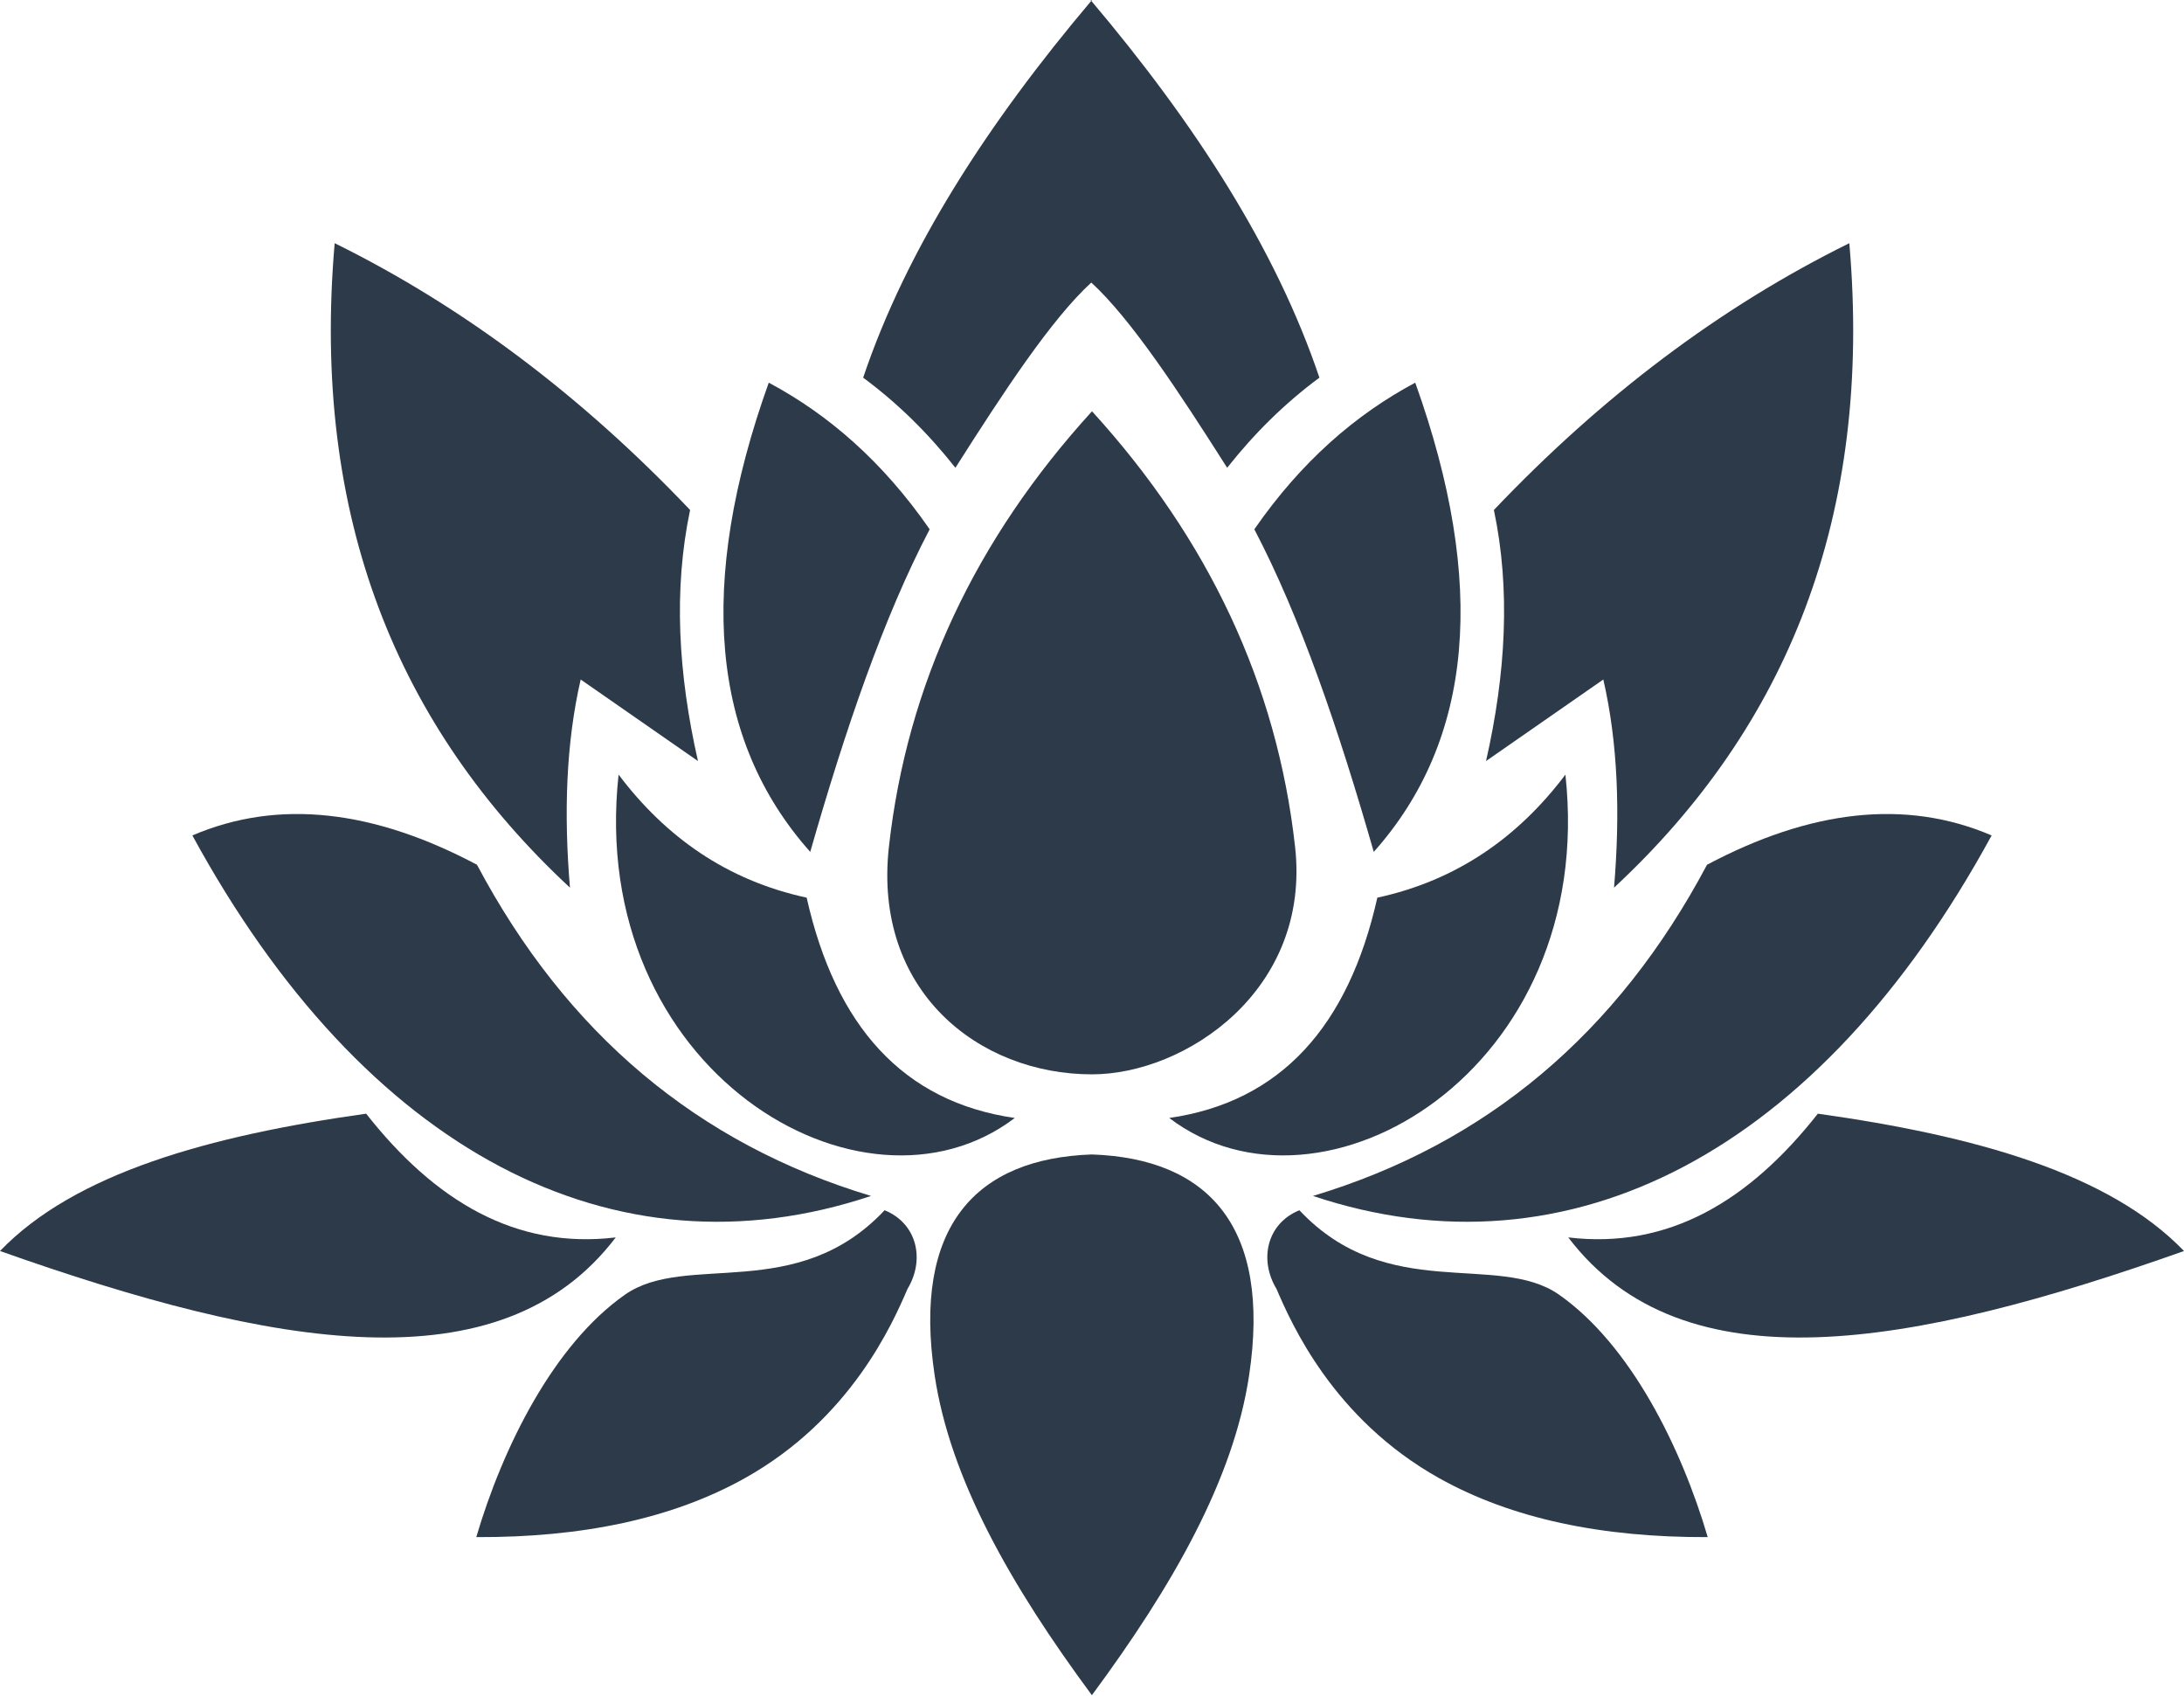
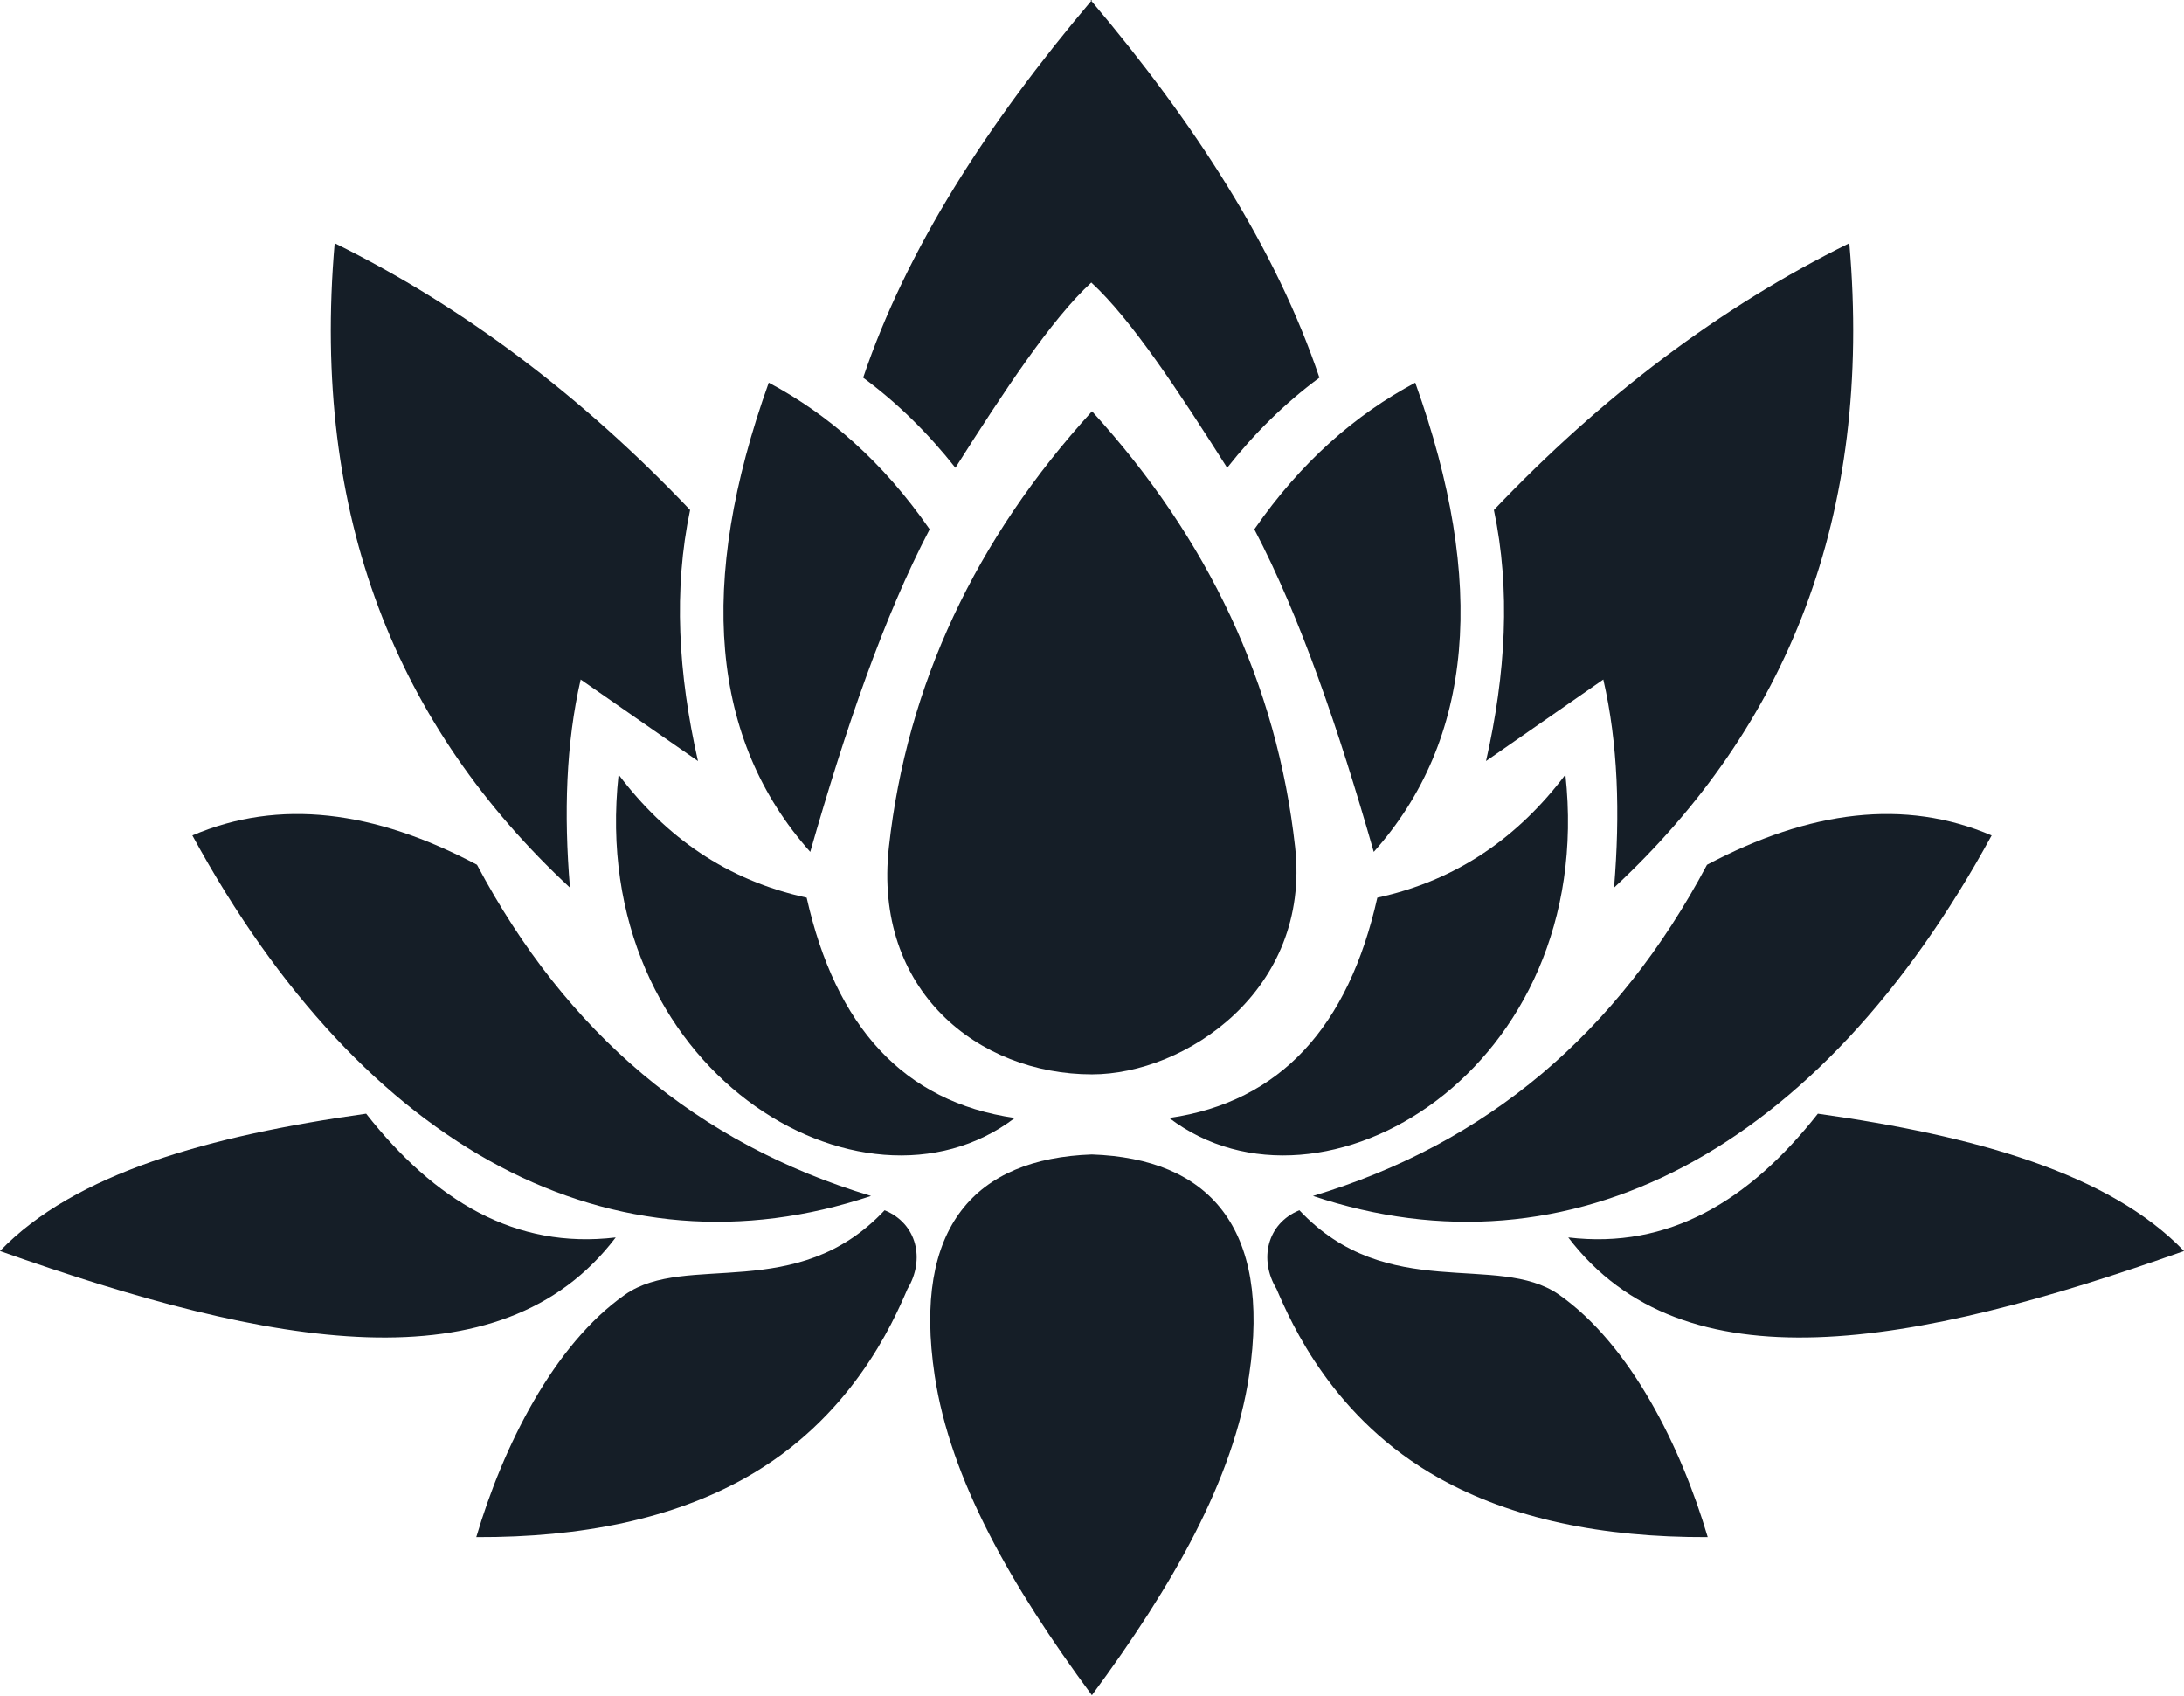
<svg xmlns="http://www.w3.org/2000/svg" version="1.1" id="Layer_1" x="0px" y="0px" viewBox="0 0 4000 3104.126" enable-background="new 0 0 4000 3104.126">
-   <g fill="rgb(44, 58, 73)">
+   <g fill="rgb(21, 30, 39)">
    <path d="M1998.69,517.355c-73.214,67.241-160.303,199.795-248.854,339.227c-49.462-62.706-105.45-118.088-168.959-165.03 C1659.961,456.903,1807.892,226.945,2000,0l-2.62,0c192.108,226.945,340.039,456.903,419.123,691.552 c-63.509,46.941-119.497,102.323-168.959,165.03C2158.994,717.15,2071.904,584.596,1998.69,517.355z" />
    <path d="M1751.146,863.13" />
    <path d="M2000,1967.256c-208.252,0-401.255-153.336-371.971-416.503c33.076-297.248,158.715-563.824,371.971-797.642 c213.256,233.818,338.895,500.394,371.971,797.642C2401.255,1813.92,2170.268,1967.256,2000,1967.256z" />
    <path d="M1999.788,2113.949c212.789,7.445,328.916,131.668,287.935,404.715c-28.507,189.932-139.583,384.913-287.935,585.462 c-148.352-200.549-259.428-395.53-287.935-585.462C1670.872,2245.617,1786.999,2121.395,1999.788,2113.949z" />
    <path d="M2297.315,969.221c86.091-124.18,185.532-210.227,294.695-268.5c131.653,367.275,106.91,653.973-75.966,859.201 C2451.744,1335.373,2381.499,1129.914,2297.315,969.221z" />
    <path d="M2141.454,2047.151c204.089-29.371,328.239-167.791,381.139-403.405c146.446-31.769,258.189-111.079,344.466-225.278 C2925.999,1959.398,2420.432,2259.332,2141.454,2047.151z" />
    <path d="M2721.676,1393.582l214.8-149.312c26.867,116.736,31.064,244.976,19.646,381.14 c316.711-294.337,474.335-679.699,430.911-1180.092c-236.994,116.912-453.813,281.131-650.95,488.54 C2766.747,1079.46,2757.987,1233.554,2721.676,1393.582z" />
    <path d="M2404.715,2189.915c317.794-95.417,558.003-298.04,721.676-606.418c188.23-99.878,362.664-121.59,521.283-53.7 C3332.008,2109.258,2874.918,2347.086,2404.715,2189.915z" />
    <path d="M2872.299,2265.881c183.85,22.049,331.774-67.257,457.105-226.588c287.759,40.356,533.585,109.092,670.596,251.473 C3500.982,2467.584,3083.096,2543.273,2872.299,2265.881z" />
    <path d="M2379.83,2216.11c-59.576,24.237-74.325,90.444-41.912,144.073c26.886,62.468,103.4,237.885,297.995,346.6 c132.865,74.228,298.028,108.669,491.789,107.886c-48.424-164.412-141.454-352.325-272.43-444.008 C2743.078,2292.126,2540.93,2387.688,2379.83,2216.11z" />
    <path d="M1620.17,2216.11c59.576,24.237,74.325,90.444,41.912,144.073c-26.886,62.468-103.4,237.885-297.995,346.6 c-132.865,74.228-298.028,108.669-491.789,107.886c48.424-164.412,141.454-352.325,272.43-444.008 C1256.922,2292.126,1459.07,2387.688,1620.17,2216.11z" />
    <path d="M1702.685,969.221c-86.091-124.18-185.532-210.227-294.696-268.5c-131.653,367.275-106.91,653.973,75.966,859.201 C1548.256,1335.373,1618.501,1129.914,1702.685,969.221z" />
    <path d="M1858.546,2047.151c-204.089-29.371-328.239-167.791-381.139-403.405c-146.446-31.769-258.19-111.079-344.466-225.278 C1074.001,1959.398,1579.568,2259.332,1858.546,2047.151z" />
    <path d="M1278.324,1393.582l-214.8-149.312c-26.866,116.736-31.064,244.976-19.646,381.14 C727.166,1331.072,569.542,945.711,612.967,445.318c236.994,116.912,453.813,281.131,650.95,488.54 C1233.253,1079.46,1242.013,1233.554,1278.324,1393.582z" />
    <path d="M1595.285,2189.915c-317.794-95.417-558.003-298.04-721.676-606.418c-188.229-99.878-362.664-121.59-521.283-53.7 C667.992,2109.258,1125.082,2347.086,1595.285,2189.915z" />
    <path d="M1127.701,2265.881c-183.85,22.049-331.774-67.257-457.105-226.588C382.837,2079.649,137.011,2148.385,0,2290.766 C499.018,2467.584,916.903,2543.273,1127.701,2265.881z" />
  </g>
</svg>
